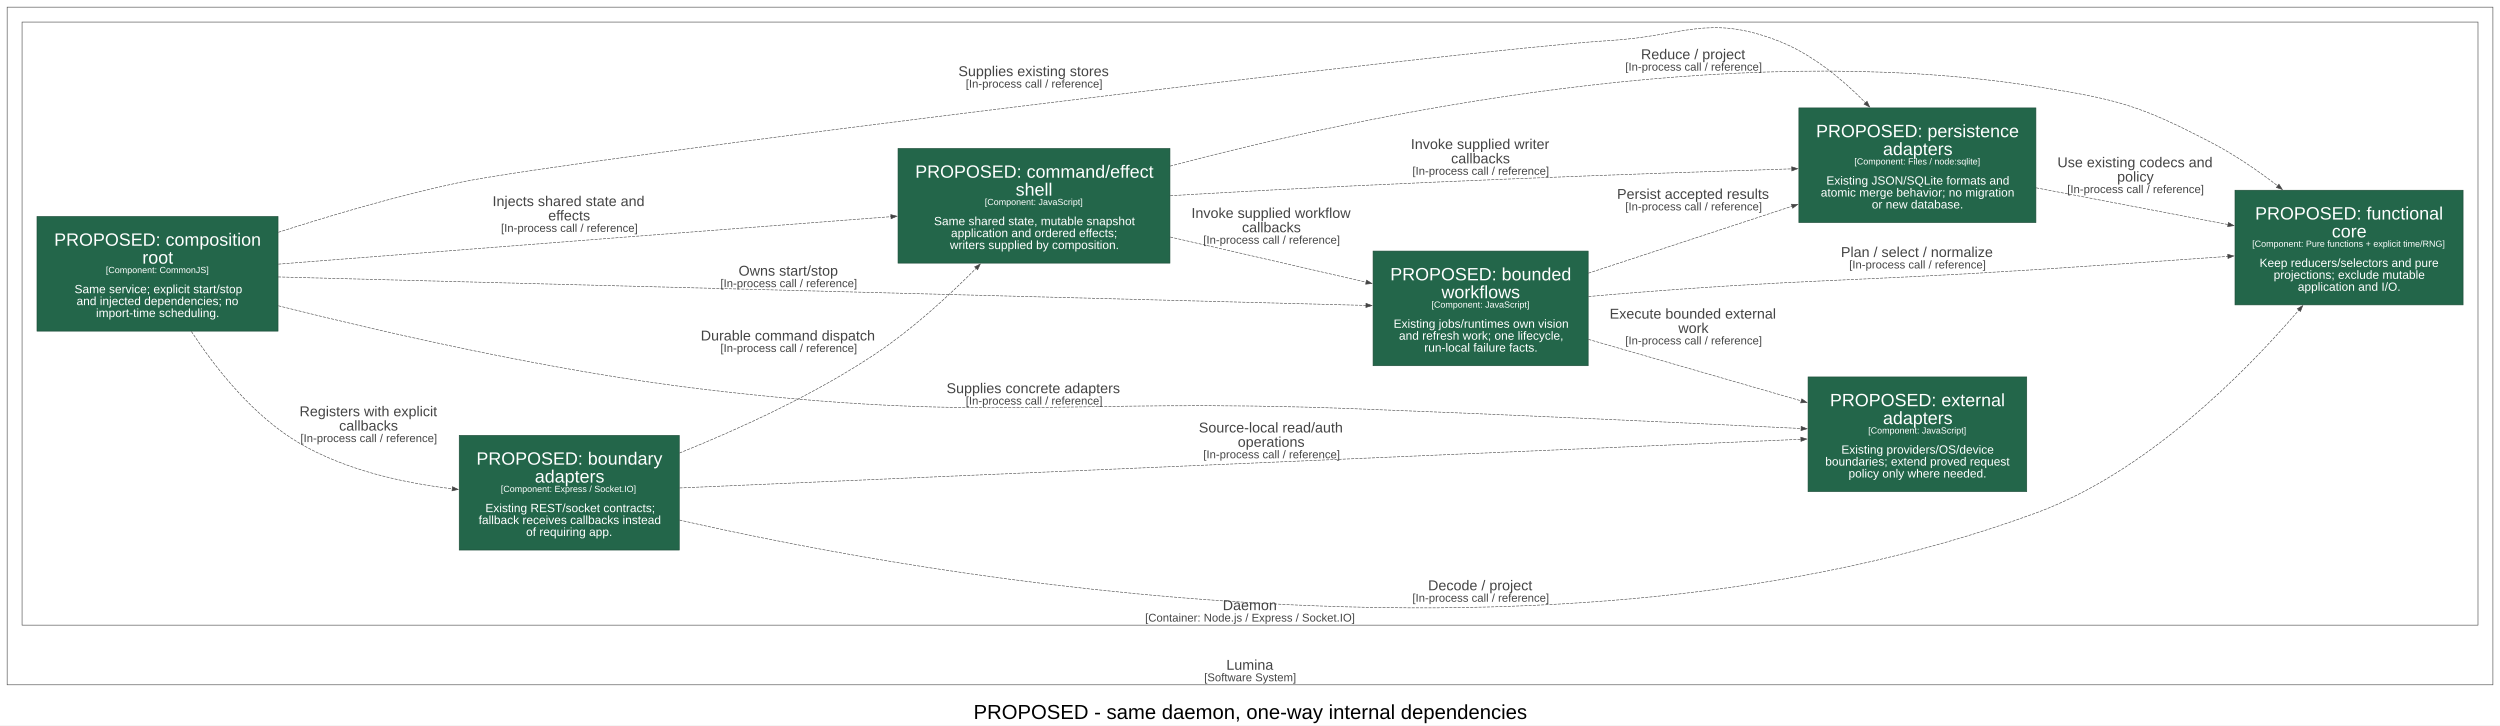
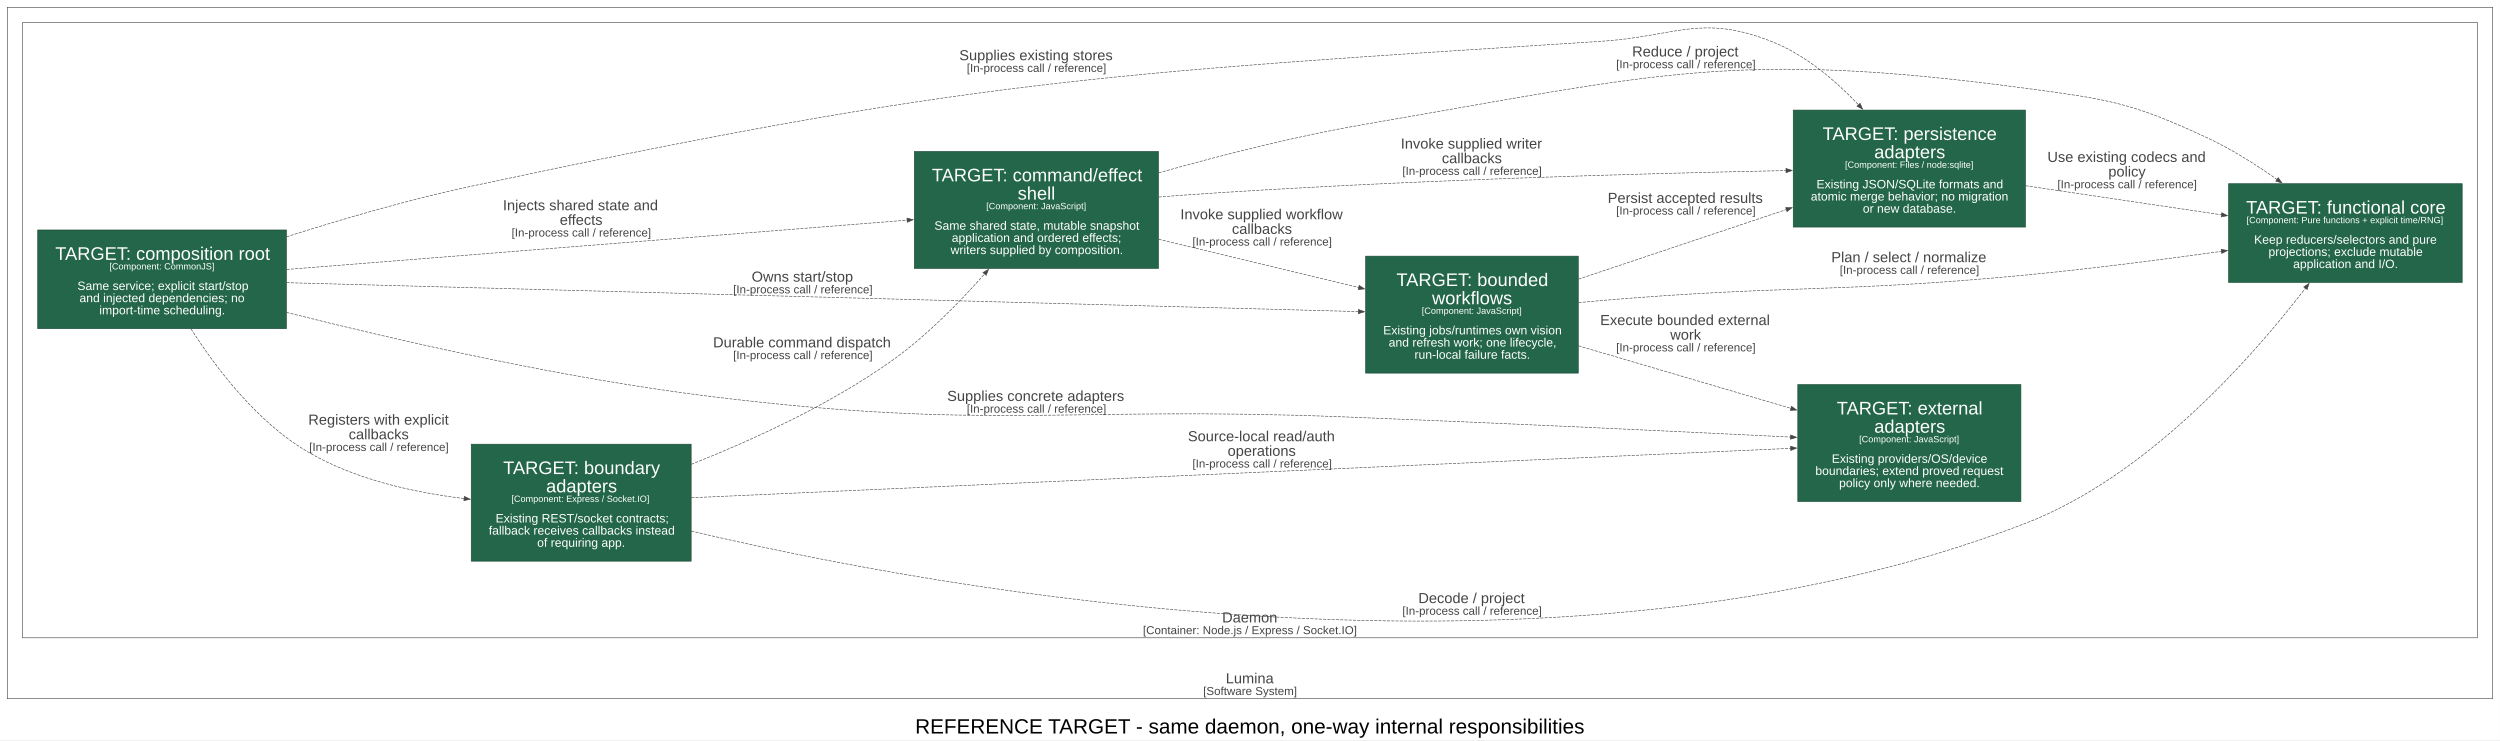
- <svg xmlns="http://www.w3.org/2000/svg" width="4191pt" height="1216pt" viewBox="0.00 0.00 4191.00 1216.00">
+ <svg xmlns="http://www.w3.org/2000/svg" width="4108pt" height="1216pt" viewBox="0.00 0.00 4108.00 1216.00">
  <g id="graph0" class="graph" transform="scale(1 1) rotate(0) translate(4 1212)">
-     <polygon fill="white" stroke="none" points="-4,4 -4,-1212 4187.1,-1212 4187.1,4 -4,4" />
-     <text xml:space="preserve" text-anchor="start" x="1628.05" y="-6.7" font-family="Arial" font-size="34.00">PROPOSED - same daemon, one-way internal dependencies</text>
+     <polygon fill="white" stroke="none" points="-4,4 -4,-1212 4103.85,-1212 4103.85,4 -4,4" />
+     <text xml:space="preserve" text-anchor="start" x="1499.8" y="-6.7" font-family="Arial" font-size="34.00">REFERENCE TARGET - same daemon, one-way internal responsibilities</text>
    <g id="clust1" class="cluster">
-       <polygon fill="none" stroke="#444444" points="8,-64 8,-1200 4175.1,-1200 4175.1,-64 8,-64" />
-       <text xml:space="preserve" text-anchor="start" x="2051.8" y="-89.2" font-family="Arial" font-size="24.00" fill="#444444">Lumina</text>
-       <text xml:space="preserve" text-anchor="start" x="2014.68" y="-69.95" font-family="Arial" font-size="19.00" fill="#444444">[Software System]</text>
+       <polygon fill="none" stroke="#444444" points="8,-64 8,-1200 4091.85,-1200 4091.85,-64 8,-64" />
+       <text xml:space="preserve" text-anchor="start" x="2010.18" y="-89.2" font-family="Arial" font-size="24.00" fill="#444444">Lumina</text>
+       <text xml:space="preserve" text-anchor="start" x="1973.05" y="-69.95" font-family="Arial" font-size="19.00" fill="#444444">[Software System]</text>
    </g>
    <g id="clust2" class="cluster">
-       <polygon fill="none" stroke="#444444" points="33,-164 33,-1175 4150.1,-1175 4150.1,-164 33,-164" />
-       <text xml:space="preserve" text-anchor="start" x="2045.8" y="-189.2" font-family="Arial" font-size="24.00" fill="#444444">Daemon</text>
-       <text xml:space="preserve" text-anchor="start" x="1915.68" y="-169.95" font-family="Arial" font-size="19.00" fill="#444444">[Container: Node.js / Express / Socket.IO]</text>
+       <polygon fill="none" stroke="#444444" points="33,-164 33,-1175 4066.85,-1175 4066.85,-164 33,-164" />
+       <text xml:space="preserve" text-anchor="start" x="2004.18" y="-189.2" font-family="Arial" font-size="24.00" fill="#444444">Daemon</text>
+       <text xml:space="preserve" text-anchor="start" x="1874.05" y="-169.95" font-family="Arial" font-size="19.00" fill="#444444">[Container: Node.js / Express / Socket.IO]</text>
    </g>
    <g id="20" class="node">
-       <polygon fill="#23664a" stroke="#184733" points="462.1,-849.1 58,-849.1 58,-656.9 462.1,-656.9 462.1,-849.1" />
-       <text xml:space="preserve" text-anchor="start" x="86.8" y="-800" font-family="Arial" font-size="30.00" fill="#ffffff">PROPOSED: composition</text>
-       <text xml:space="preserve" text-anchor="start" x="234.55" y="-770" font-family="Arial" font-size="30.00" fill="#ffffff">root</text>
-       <text xml:space="preserve" text-anchor="start" x="173.42" y="-754.25" font-family="Arial" font-size="15.00" fill="#ffffff">[Component: CommonJS]</text>
-       <text xml:space="preserve" text-anchor="start" x="120.92" y="-720.5" font-family="Arial" font-size="20.00" fill="#ffffff">Same service; explicit start/stop</text>
-       <text xml:space="preserve" text-anchor="start" x="124.3" y="-700.5" font-family="Arial" font-size="20.00" fill="#ffffff">and injected dependencies; no</text>
-       <text xml:space="preserve" text-anchor="start" x="156.92" y="-680.5" font-family="Arial" font-size="20.00" fill="#ffffff">import-time scheduling.</text>
+       <polygon fill="#23664a" stroke="#184733" points="466.6,-834.1 58,-834.1 58,-671.9 466.6,-671.9 466.6,-834.1" />
+       <text xml:space="preserve" text-anchor="start" x="86.8" y="-785" font-family="Arial" font-size="30.00" fill="#ffffff">TARGET: composition root</text>
+       <text xml:space="preserve" text-anchor="start" x="175.68" y="-769.25" font-family="Arial" font-size="15.00" fill="#ffffff">[Component: CommonJS]</text>
+       <text xml:space="preserve" text-anchor="start" x="123.18" y="-735.5" font-family="Arial" font-size="20.00" fill="#ffffff">Same service; explicit start/stop</text>
+       <text xml:space="preserve" text-anchor="start" x="126.55" y="-715.5" font-family="Arial" font-size="20.00" fill="#ffffff">and injected dependencies; no</text>
+       <text xml:space="preserve" text-anchor="start" x="159.18" y="-695.5" font-family="Arial" font-size="20.00" fill="#ffffff">import-time scheduling.</text>
    </g>
    <g id="21" class="node">
-       <polygon fill="#23664a" stroke="#184733" points="1134.7,-482.1 765.85,-482.1 765.85,-289.9 1134.7,-289.9 1134.7,-482.1" />
-       <text xml:space="preserve" text-anchor="start" x="794.65" y="-433" font-family="Arial" font-size="30.00" fill="#ffffff">PROPOSED: boundary</text>
-       <text xml:space="preserve" text-anchor="start" x="892.53" y="-403" font-family="Arial" font-size="30.00" fill="#ffffff">adapters</text>
-       <text xml:space="preserve" text-anchor="start" x="835.53" y="-387.25" font-family="Arial" font-size="15.00" fill="#ffffff">[Component: Express / Socket.IO]</text>
-       <text xml:space="preserve" text-anchor="start" x="809.65" y="-353.5" font-family="Arial" font-size="20.00" fill="#ffffff">Existing REST/socket contracts;</text>
-       <text xml:space="preserve" text-anchor="start" x="798.4" y="-333.5" font-family="Arial" font-size="20.00" fill="#ffffff">fallback receives callbacks instead</text>
-       <text xml:space="preserve" text-anchor="start" x="877.9" y="-313.5" font-family="Arial" font-size="20.00" fill="#ffffff">of requiring app.</text>
+       <polygon fill="#23664a" stroke="#184733" points="1131.7,-482.1 770.35,-482.1 770.35,-289.9 1131.7,-289.9 1131.7,-482.1" />
+       <text xml:space="preserve" text-anchor="start" x="822.78" y="-433" font-family="Arial" font-size="30.00" fill="#ffffff">TARGET: boundary</text>
+       <text xml:space="preserve" text-anchor="start" x="893.28" y="-403" font-family="Arial" font-size="30.00" fill="#ffffff">adapters</text>
+       <text xml:space="preserve" text-anchor="start" x="836.28" y="-387.25" font-family="Arial" font-size="15.00" fill="#ffffff">[Component: Express / Socket.IO]</text>
+       <text xml:space="preserve" text-anchor="start" x="810.4" y="-353.5" font-family="Arial" font-size="20.00" fill="#ffffff">Existing REST/socket contracts;</text>
+       <text xml:space="preserve" text-anchor="start" x="799.15" y="-333.5" font-family="Arial" font-size="20.00" fill="#ffffff">fallback receives callbacks instead</text>
+       <text xml:space="preserve" text-anchor="start" x="878.65" y="-313.5" font-family="Arial" font-size="20.00" fill="#ffffff">of requiring app.</text>
    </g>
    <g id="73" class="edge">
-       <path fill="none" stroke="#444444" stroke-dasharray="5,2" d="M316.71,-656.44C358.43,-593.02 421.43,-513.78 498.1,-469 574.95,-424.12 670.66,-402.6 754.14,-392.61" />
-       <polygon fill="#444444" stroke="#444444" points="754.53,-396.09 764.07,-391.47 753.73,-389.13 754.53,-396.09" />
-       <text xml:space="preserve" text-anchor="start" x="498.1" y="-514.2" font-family="Arial" font-size="24.00" fill="#444444">Registers with explicit</text>
-       <text xml:space="preserve" text-anchor="start" x="564.47" y="-490.2" font-family="Arial" font-size="24.00" fill="#444444">callbacks</text>
-       <text xml:space="preserve" text-anchor="start" x="499.6" y="-470.95" font-family="Arial" font-size="19.00" fill="#444444">[In-process call / reference]</text>
+       <path fill="none" stroke="#444444" stroke-dasharray="5,2" d="M309.83,-671.61C351.67,-606.19 419.29,-517.48 502.6,-469 579.55,-424.22 675.46,-402.78 758.72,-392.81" />
+       <polygon fill="#444444" stroke="#444444" points="759.08,-396.29 768.61,-391.68 758.28,-389.34 759.08,-396.29" />
+       <text xml:space="preserve" text-anchor="start" x="502.6" y="-514.2" font-family="Arial" font-size="24.00" fill="#444444">Registers with explicit</text>
+       <text xml:space="preserve" text-anchor="start" x="568.98" y="-490.2" font-family="Arial" font-size="24.00" fill="#444444">callbacks</text>
+       <text xml:space="preserve" text-anchor="start" x="504.1" y="-470.95" font-family="Arial" font-size="19.00" fill="#444444">[In-process call / reference]</text>
    </g>
    <g id="22" class="node">
-       <polygon fill="#23664a" stroke="#184733" points="1957.3,-963.1 1501.45,-963.1 1501.45,-770.9 1957.3,-770.9 1957.3,-963.1" />
-       <text xml:space="preserve" text-anchor="start" x="1530.25" y="-914" font-family="Arial" font-size="30.00" fill="#ffffff">PROPOSED: command/effect</text>
-       <text xml:space="preserve" text-anchor="start" x="1698.63" y="-884" font-family="Arial" font-size="30.00" fill="#ffffff">shell</text>
-       <text xml:space="preserve" text-anchor="start" x="1646.88" y="-868.25" font-family="Arial" font-size="15.00" fill="#ffffff">[Component: JavaScript]</text>
-       <text xml:space="preserve" text-anchor="start" x="1561.75" y="-834.5" font-family="Arial" font-size="20.00" fill="#ffffff">Same shared state, mutable snapshot</text>
-       <text xml:space="preserve" text-anchor="start" x="1590.25" y="-814.5" font-family="Arial" font-size="20.00" fill="#ffffff">application and ordered effects;</text>
-       <text xml:space="preserve" text-anchor="start" x="1588.38" y="-794.5" font-family="Arial" font-size="20.00" fill="#ffffff">writers supplied by composition.</text>
+       <polygon fill="#23664a" stroke="#184733" points="1899.55,-963.1 1498.45,-963.1 1498.45,-770.9 1899.55,-770.9 1899.55,-963.1" />
+       <text xml:space="preserve" text-anchor="start" x="1527.25" y="-914" font-family="Arial" font-size="30.00" fill="#ffffff">TARGET: command/effect</text>
+       <text xml:space="preserve" text-anchor="start" x="1668.25" y="-884" font-family="Arial" font-size="30.00" fill="#ffffff">shell</text>
+       <text xml:space="preserve" text-anchor="start" x="1616.5" y="-868.25" font-family="Arial" font-size="15.00" fill="#ffffff">[Component: JavaScript]</text>
+       <text xml:space="preserve" text-anchor="start" x="1531.38" y="-834.5" font-family="Arial" font-size="20.00" fill="#ffffff">Same shared state, mutable snapshot</text>
+       <text xml:space="preserve" text-anchor="start" x="1559.88" y="-814.5" font-family="Arial" font-size="20.00" fill="#ffffff">application and ordered effects;</text>
+       <text xml:space="preserve" text-anchor="start" x="1558" y="-794.5" font-family="Arial" font-size="20.00" fill="#ffffff">writers supplied by composition.</text>
    </g>
    <g id="74" class="edge">
-       <path fill="none" stroke="#444444" stroke-dasharray="5,2" d="M462.47,-769.18C474.52,-770.14 486.47,-771.09 498.1,-772 842.78,-799.12 1241.85,-829.8 1489.72,-848.78" />
-       <polygon fill="#444444" stroke="#444444" points="1489.3,-852.26 1499.54,-849.53 1489.83,-845.28 1489.3,-852.26" />
-       <text xml:space="preserve" text-anchor="start" x="821.65" y="-866.51" font-family="Arial" font-size="24.00" fill="#444444">Injects shared state and</text>
-       <text xml:space="preserve" text-anchor="start" x="915.03" y="-842.51" font-family="Arial" font-size="24.00" fill="#444444">effects</text>
-       <text xml:space="preserve" text-anchor="start" x="835.9" y="-823.26" font-family="Arial" font-size="19.00" fill="#444444">[In-process call / reference]</text>
+       <path fill="none" stroke="#444444" stroke-dasharray="5,2" d="M466.95,-769.18C737.35,-790.67 1212.56,-828.43 1486.73,-850.21" />
+       <polygon fill="#444444" stroke="#444444" points="1486.26,-853.69 1496.51,-850.99 1486.82,-846.71 1486.26,-853.69" />
+       <text xml:space="preserve" text-anchor="start" x="822.4" y="-866.53" font-family="Arial" font-size="24.00" fill="#444444">Injects shared state and</text>
+       <text xml:space="preserve" text-anchor="start" x="915.78" y="-842.53" font-family="Arial" font-size="24.00" fill="#444444">effects</text>
+       <text xml:space="preserve" text-anchor="start" x="836.65" y="-823.28" font-family="Arial" font-size="19.00" fill="#444444">[In-process call / reference]</text>
    </g>
    <g id="24" class="node">
-       <polygon fill="#23664a" stroke="#184733" points="2658.4,-791.1 2297.8,-791.1 2297.8,-598.9 2658.4,-598.9 2658.4,-791.1" />
-       <text xml:space="preserve" text-anchor="start" x="2326.6" y="-742" font-family="Arial" font-size="30.00" fill="#ffffff">PROPOSED: bounded</text>
-       <text xml:space="preserve" text-anchor="start" x="2412.48" y="-712" font-family="Arial" font-size="30.00" fill="#ffffff">workflows</text>
-       <text xml:space="preserve" text-anchor="start" x="2395.6" y="-696.25" font-family="Arial" font-size="15.00" fill="#ffffff">[Component: JavaScript]</text>
-       <text xml:space="preserve" text-anchor="start" x="2332.23" y="-662.5" font-family="Arial" font-size="20.00" fill="#ffffff">Existing jobs/runtimes own vision</text>
-       <text xml:space="preserve" text-anchor="start" x="2341.23" y="-642.5" font-family="Arial" font-size="20.00" fill="#ffffff">and refresh work; one lifecycle,</text>
-       <text xml:space="preserve" text-anchor="start" x="2383.6" y="-622.5" font-family="Arial" font-size="20.00" fill="#ffffff">run-local failure facts.</text>
+       <polygon fill="#23664a" stroke="#184733" points="2589.4,-791.1 2240.05,-791.1 2240.05,-598.9 2589.4,-598.9 2589.4,-791.1" />
+       <text xml:space="preserve" text-anchor="start" x="2290.6" y="-742" font-family="Arial" font-size="30.00" fill="#ffffff">TARGET: bounded</text>
+       <text xml:space="preserve" text-anchor="start" x="2349.1" y="-712" font-family="Arial" font-size="30.00" fill="#ffffff">workflows</text>
+       <text xml:space="preserve" text-anchor="start" x="2332.23" y="-696.25" font-family="Arial" font-size="15.00" fill="#ffffff">[Component: JavaScript]</text>
+       <text xml:space="preserve" text-anchor="start" x="2268.85" y="-662.5" font-family="Arial" font-size="20.00" fill="#ffffff">Existing jobs/runtimes own vision</text>
+       <text xml:space="preserve" text-anchor="start" x="2277.85" y="-642.5" font-family="Arial" font-size="20.00" fill="#ffffff">and refresh work; one lifecycle,</text>
+       <text xml:space="preserve" text-anchor="start" x="2320.23" y="-622.5" font-family="Arial" font-size="20.00" fill="#ffffff">run-local failure facts.</text>
    </g>
    <g id="75" class="edge">
-       <path fill="none" stroke="#444444" stroke-dasharray="5,2" d="M462.11,-747.74C886.85,-736.62 1870.48,-710.88 2286.17,-700" />
-       <polygon fill="#444444" stroke="#444444" points="2285.97,-703.5 2295.88,-699.74 2285.79,-696.51 2285.97,-703.5" />
-       <text xml:space="preserve" text-anchor="start" x="1234.08" y="-749.87" font-family="Arial" font-size="24.00" fill="#444444">Owns start/stop</text>
-       <text xml:space="preserve" text-anchor="start" x="1203.7" y="-730.62" font-family="Arial" font-size="19.00" fill="#444444">[In-process call / reference]</text>
+       <path fill="none" stroke="#444444" stroke-dasharray="5,2" d="M467.06,-747.5C883.7,-736.27 1827.51,-710.81 2228.22,-700" />
+       <polygon fill="#444444" stroke="#444444" points="2228.21,-703.5 2238.11,-699.74 2228.02,-696.51 2228.21,-703.5" />
+       <text xml:space="preserve" text-anchor="start" x="1231.08" y="-749.2" font-family="Arial" font-size="24.00" fill="#444444">Owns start/stop</text>
+       <text xml:space="preserve" text-anchor="start" x="1200.7" y="-729.95" font-family="Arial" font-size="19.00" fill="#444444">[In-process call / reference]</text>
    </g>
    <g id="25" class="node">
-       <polygon fill="#23664a" stroke="#184733" points="3393.63,-580.1 3027.03,-580.1 3027.03,-387.9 3393.63,-387.9 3393.63,-580.1" />
-       <text xml:space="preserve" text-anchor="start" x="3063.7" y="-531" font-family="Arial" font-size="30.00" fill="#ffffff">PROPOSED: external</text>
-       <text xml:space="preserve" text-anchor="start" x="3152.58" y="-501" font-family="Arial" font-size="30.00" fill="#ffffff">adapters</text>
-       <text xml:space="preserve" text-anchor="start" x="3127.83" y="-485.25" font-family="Arial" font-size="15.00" fill="#ffffff">[Component: JavaScript]</text>
-       <text xml:space="preserve" text-anchor="start" x="3082.83" y="-451.5" font-family="Arial" font-size="20.00" fill="#ffffff">Existing providers/OS/device</text>
-       <text xml:space="preserve" text-anchor="start" x="3055.83" y="-431.5" font-family="Arial" font-size="20.00" fill="#ffffff">boundaries; extend proved request</text>
-       <text xml:space="preserve" text-anchor="start" x="3094.83" y="-411.5" font-family="Arial" font-size="20.00" fill="#ffffff">policy only where needed.</text>
+       <polygon fill="#23664a" stroke="#184733" points="3316.75,-580.1 2950.15,-580.1 2950.15,-387.9 3316.75,-387.9 3316.75,-580.1" />
+       <text xml:space="preserve" text-anchor="start" x="3014.2" y="-531" font-family="Arial" font-size="30.00" fill="#ffffff">TARGET: external</text>
+       <text xml:space="preserve" text-anchor="start" x="3075.7" y="-501" font-family="Arial" font-size="30.00" fill="#ffffff">adapters</text>
+       <text xml:space="preserve" text-anchor="start" x="3050.95" y="-485.25" font-family="Arial" font-size="15.00" fill="#ffffff">[Component: JavaScript]</text>
+       <text xml:space="preserve" text-anchor="start" x="3005.95" y="-451.5" font-family="Arial" font-size="20.00" fill="#ffffff">Existing providers/OS/device</text>
+       <text xml:space="preserve" text-anchor="start" x="2978.95" y="-431.5" font-family="Arial" font-size="20.00" fill="#ffffff">boundaries; extend proved request</text>
+       <text xml:space="preserve" text-anchor="start" x="3017.95" y="-411.5" font-family="Arial" font-size="20.00" fill="#ffffff">policy only where needed.</text>
    </g>
    <g id="76" class="edge">
-       <path fill="none" stroke="#444444" stroke-dasharray="5,2" d="M462.53,-699.41C645.72,-653.28 924.26,-589.63 1170.7,-560 1652.39,-502.09 1776.99,-545.33 2261.8,-527 2522.77,-517.13 2824.03,-502.99 3015.52,-493.65" />
-       <polygon fill="#444444" stroke="#444444" points="3015.5,-497.16 3025.32,-493.18 3015.16,-490.17 3015.5,-497.16" />
-       <text xml:space="preserve" text-anchor="start" x="1582.75" y="-552.93" font-family="Arial" font-size="24.00" fill="#444444">Supplies concrete adapters</text>
-       <text xml:space="preserve" text-anchor="start" x="1615" y="-533.68" font-family="Arial" font-size="19.00" fill="#444444">[In-process call / reference]</text>
+       <path fill="none" stroke="#444444" stroke-dasharray="5,2" d="M466.73,-698.7C648.89,-652.7 924.06,-589.64 1167.7,-560 1625.16,-504.36 1743.57,-544.99 2204.05,-527 2457.84,-517.08 2750.54,-503.1 2938.34,-493.81" />
+       <polygon fill="#444444" stroke="#444444" points="2938.39,-497.31 2948.21,-493.32 2938.05,-490.32 2938.39,-497.31" />
+       <text xml:space="preserve" text-anchor="start" x="1552.38" y="-553.15" font-family="Arial" font-size="24.00" fill="#444444">Supplies concrete adapters</text>
+       <text xml:space="preserve" text-anchor="start" x="1584.63" y="-533.9" font-family="Arial" font-size="19.00" fill="#444444">[In-process call / reference]</text>
    </g>
    <g id="26" class="node">
-       <polygon fill="#23664a" stroke="#184733" points="3409,-1031.1 3011.65,-1031.1 3011.65,-838.9 3409,-838.9 3409,-1031.1" />
-       <text xml:space="preserve" text-anchor="start" x="3040.45" y="-982" font-family="Arial" font-size="30.00" fill="#ffffff">PROPOSED: persistence</text>
-       <text xml:space="preserve" text-anchor="start" x="3152.58" y="-952" font-family="Arial" font-size="30.00" fill="#ffffff">adapters</text>
-       <text xml:space="preserve" text-anchor="start" x="3104.58" y="-936.25" font-family="Arial" font-size="15.00" fill="#ffffff">[Component: Files / node:sqlite]</text>
-       <text xml:space="preserve" text-anchor="start" x="3057.7" y="-902.5" font-family="Arial" font-size="20.00" fill="#ffffff">Existing JSON/SQLite formats and</text>
-       <text xml:space="preserve" text-anchor="start" x="3048.33" y="-882.5" font-family="Arial" font-size="20.00" fill="#ffffff">atomic merge behavior; no migration</text>
-       <text xml:space="preserve" text-anchor="start" x="3133.83" y="-862.5" font-family="Arial" font-size="20.00" fill="#ffffff">or new database.</text>
+       <polygon fill="#23664a" stroke="#184733" points="3324.25,-1031.1 2942.65,-1031.1 2942.65,-838.9 3324.25,-838.9 3324.25,-1031.1" />
+       <text xml:space="preserve" text-anchor="start" x="2990.95" y="-982" font-family="Arial" font-size="30.00" fill="#ffffff">TARGET: persistence</text>
+       <text xml:space="preserve" text-anchor="start" x="3075.7" y="-952" font-family="Arial" font-size="30.00" fill="#ffffff">adapters</text>
+       <text xml:space="preserve" text-anchor="start" x="3027.7" y="-936.25" font-family="Arial" font-size="15.00" fill="#ffffff">[Component: Files / node:sqlite]</text>
+       <text xml:space="preserve" text-anchor="start" x="2980.83" y="-902.5" font-family="Arial" font-size="20.00" fill="#ffffff">Existing JSON/SQLite formats and</text>
+       <text xml:space="preserve" text-anchor="start" x="2971.45" y="-882.5" font-family="Arial" font-size="20.00" fill="#ffffff">atomic merge behavior; no migration</text>
+       <text xml:space="preserve" text-anchor="start" x="3056.95" y="-862.5" font-family="Arial" font-size="20.00" fill="#ffffff">or new database.</text>
    </g>
    <g id="77" class="edge">
-       <path fill="none" stroke="#444444" stroke-dasharray="5,2" d="M462.57,-822.59C554.18,-852.02 664.53,-884.4 765.85,-906 945.03,-944.2 2454.07,-1129.45 2694.4,-1144 2819.17,-1151.56 2858.88,-1188.6 2975.65,-1144 3032.02,-1122.47 3083.39,-1080.39 3123.51,-1039.6" />
-       <polygon fill="#444444" stroke="#444444" points="3125.9,-1042.18 3130.34,-1032.56 3120.87,-1037.31 3125.9,-1042.18" />
-       <text xml:space="preserve" text-anchor="start" x="1602.63" y="-1084.36" font-family="Arial" font-size="24.00" fill="#444444">Supplies existing stores</text>
-       <text xml:space="preserve" text-anchor="start" x="1615" y="-1065.11" font-family="Arial" font-size="19.00" fill="#444444">[In-process call / reference]</text>
+       <path fill="none" stroke="#444444" stroke-dasharray="5,2" d="M466.98,-822.87C558.77,-852.17 669.07,-884.38 770.35,-906 1583.26,-1079.54 1795.87,-1091 2625.4,-1144 2750.15,-1151.97 2790.26,-1189.6 2906.65,-1144 2961.67,-1122.44 3011.31,-1080.49 3049.94,-1039.79" />
+       <polygon fill="#444444" stroke="#444444" points="3052.46,-1042.21 3056.73,-1032.51 3047.35,-1037.43 3052.46,-1042.21" />
+       <text xml:space="preserve" text-anchor="start" x="1572.25" y="-1113.03" font-family="Arial" font-size="24.00" fill="#444444">Supplies existing stores</text>
+       <text xml:space="preserve" text-anchor="start" x="1584.63" y="-1093.78" font-family="Arial" font-size="19.00" fill="#444444">[In-process call / reference]</text>
    </g>
    <g id="78" class="edge">
-       <path fill="none" stroke="#444444" stroke-dasharray="5,2" d="M1134.98,-452.5C1236.65,-493.42 1362.81,-551.18 1465.45,-620 1525.69,-660.39 1585.23,-714.78 1632.38,-762.24" />
-       <polygon fill="#444444" stroke="#444444" points="1629.85,-764.67 1639.37,-769.32 1634.84,-759.75 1629.85,-764.67" />
-       <text xml:space="preserve" text-anchor="start" x="1170.7" y="-641.2" font-family="Arial" font-size="24.00" fill="#444444">Durable command dispatch</text>
-       <text xml:space="preserve" text-anchor="start" x="1203.7" y="-621.95" font-family="Arial" font-size="19.00" fill="#444444">[In-process call / reference]</text>
+       <path fill="none" stroke="#444444" stroke-dasharray="5,2" d="M1131.94,-449.02C1234,-489.39 1361.16,-547.76 1462.45,-620 1518.43,-659.92 1572.05,-714.4 1613.96,-762.03" />
+       <polygon fill="#444444" stroke="#444444" points="1611.17,-764.16 1620.38,-769.39 1616.44,-759.56 1611.17,-764.16" />
+       <text xml:space="preserve" text-anchor="start" x="1167.7" y="-641.2" font-family="Arial" font-size="24.00" fill="#444444">Durable command dispatch</text>
+       <text xml:space="preserve" text-anchor="start" x="1200.7" y="-621.95" font-family="Arial" font-size="19.00" fill="#444444">[In-process call / reference]</text>
    </g>
    <g id="23" class="node">
-       <polygon fill="#23664a" stroke="#184733" points="4125.1,-893.1 3742.75,-893.1 3742.75,-700.9 4125.1,-700.9 4125.1,-893.1" />
-       <text xml:space="preserve" text-anchor="start" x="3776.43" y="-844" font-family="Arial" font-size="30.00" fill="#ffffff">PROPOSED: functional</text>
-       <text xml:space="preserve" text-anchor="start" x="3905.05" y="-814" font-family="Arial" font-size="30.00" fill="#ffffff">core</text>
-       <text xml:space="preserve" text-anchor="start" x="3771.55" y="-798.25" font-family="Arial" font-size="15.00" fill="#ffffff">[Component: Pure functions + explicit time/RNG]</text>
-       <text xml:space="preserve" text-anchor="start" x="3783.93" y="-764.5" font-family="Arial" font-size="20.00" fill="#ffffff">Keep reducers/selectors and pure</text>
-       <text xml:space="preserve" text-anchor="start" x="3807.55" y="-744.5" font-family="Arial" font-size="20.00" fill="#ffffff">projections; exclude mutable</text>
-       <text xml:space="preserve" text-anchor="start" x="3848.05" y="-724.5" font-family="Arial" font-size="20.00" fill="#ffffff">application and I/O.</text>
+       <polygon fill="#23664a" stroke="#184733" points="4041.85,-910.1 3658,-910.1 3658,-747.9 4041.85,-747.9 4041.85,-910.1" />
+       <text xml:space="preserve" text-anchor="start" x="3686.8" y="-861" font-family="Arial" font-size="30.00" fill="#ffffff">TARGET: functional core</text>
+       <text xml:space="preserve" text-anchor="start" x="3687.55" y="-845.25" font-family="Arial" font-size="15.00" fill="#ffffff">[Component: Pure functions + explicit time/RNG]</text>
+       <text xml:space="preserve" text-anchor="start" x="3699.93" y="-811.5" font-family="Arial" font-size="20.00" fill="#ffffff">Keep reducers/selectors and pure</text>
+       <text xml:space="preserve" text-anchor="start" x="3723.55" y="-791.5" font-family="Arial" font-size="20.00" fill="#ffffff">projections; exclude mutable</text>
+       <text xml:space="preserve" text-anchor="start" x="3764.05" y="-771.5" font-family="Arial" font-size="20.00" fill="#ffffff">application and I/O.</text>
    </g>
    <g id="79" class="edge">
-       <path fill="none" stroke="#444444" stroke-dasharray="5,2" d="M1134.88,-340.21C1553.85,-244.81 2606.14,-57.06 3409,-352 3592.78,-419.51 3756.18,-583.25 3849.84,-692.16" />
-       <polygon fill="#444444" stroke="#444444" points="3847.16,-694.4 3856.31,-699.73 3852.48,-689.85 3847.16,-694.4" />
-       <text xml:space="preserve" text-anchor="start" x="2389.98" y="-222.46" font-family="Arial" font-size="24.00" fill="#444444">Decode / project</text>
-       <text xml:space="preserve" text-anchor="start" x="2363.73" y="-203.21" font-family="Arial" font-size="19.00" fill="#444444">[In-process call / reference]</text>
+       <path fill="none" stroke="#444444" stroke-dasharray="5,2" d="M1131.84,-339.37C1538.94,-243.02 2555.42,-54.76 3324.25,-352 3524.85,-429.55 3696,-623.4 3784.48,-738.69" />
+       <polygon fill="#444444" stroke="#444444" points="3781.46,-740.51 3790.31,-746.34 3787.03,-736.26 3781.46,-740.51" />
+       <text xml:space="preserve" text-anchor="start" x="2326.6" y="-221.01" font-family="Arial" font-size="24.00" fill="#444444">Decode / project</text>
+       <text xml:space="preserve" text-anchor="start" x="2300.35" y="-201.76" font-family="Arial" font-size="19.00" fill="#444444">[In-process call / reference]</text>
    </g>
    <g id="80" class="edge">
-       <path fill="none" stroke="#444444" stroke-dasharray="5,2" d="M1135.1,-393.98C1555.7,-412.23 2584.9,-456.9 3015.22,-475.58" />
-       <polygon fill="#444444" stroke="#444444" points="3014.87,-479.06 3025.01,-476 3015.17,-472.07 3014.87,-479.06" />
-       <text xml:space="preserve" text-anchor="start" x="2005.68" y="-486.97" font-family="Arial" font-size="24.00" fill="#444444">Source-local read/auth</text>
-       <text xml:space="preserve" text-anchor="start" x="2070.93" y="-462.97" font-family="Arial" font-size="24.00" fill="#444444">operations</text>
-       <text xml:space="preserve" text-anchor="start" x="2013.18" y="-443.72" font-family="Arial" font-size="19.00" fill="#444444">[In-process call / reference]</text>
+       <path fill="none" stroke="#444444" stroke-dasharray="5,2" d="M1131.85,-394.08C1537.36,-412.31 2520.19,-456.48 2938.63,-475.29" />
+       <polygon fill="#444444" stroke="#444444" points="2938.27,-478.78 2948.42,-475.73 2938.59,-471.78 2938.27,-478.78" />
+       <text xml:space="preserve" text-anchor="start" x="1947.93" y="-486.97" font-family="Arial" font-size="24.00" fill="#444444">Source-local read/auth</text>
+       <text xml:space="preserve" text-anchor="start" x="2013.18" y="-462.97" font-family="Arial" font-size="24.00" fill="#444444">operations</text>
+       <text xml:space="preserve" text-anchor="start" x="1955.43" y="-443.72" font-family="Arial" font-size="19.00" fill="#444444">[In-process call / reference]</text>
    </g>
    <g id="81" class="edge">
-       <path fill="none" stroke="#444444" stroke-dasharray="5,2" d="M1957.49,-933.53C2280.83,-1019.3 2892.02,-1148.28 3409,-1067 3546.35,-1045.4 3583.67,-1035.68 3706.75,-971 3743.89,-951.48 3781.21,-925.84 3814.52,-900.26" />
-       <polygon fill="#444444" stroke="#444444" points="3816.4,-903.23 3822.15,-894.33 3812.11,-897.7 3816.4,-903.23" />
-       <text xml:space="preserve" text-anchor="start" x="2746.9" y="-1112.78" font-family="Arial" font-size="24.00" fill="#444444">Reduce / project</text>
-       <text xml:space="preserve" text-anchor="start" x="2720.65" y="-1093.53" font-family="Arial" font-size="19.00" fill="#444444">[In-process call / reference]</text>
+       <path fill="none" stroke="#444444" stroke-dasharray="5,2" d="M1899.85,-927.93C2000.92,-956.5 2126.03,-988.48 2240.05,-1008 2715.71,-1089.44 2845.92,-1130.9 3324.25,-1067 3460.19,-1048.84 3497.65,-1043.85 3622,-986 3661.77,-967.5 3702.13,-942.14 3737.56,-917.21" />
+       <polygon fill="#444444" stroke="#444444" points="3739.58,-920.07 3745.7,-911.42 3735.52,-914.36 3739.58,-920.07" />
+       <text xml:space="preserve" text-anchor="start" x="2677.9" y="-1119.18" font-family="Arial" font-size="24.00" fill="#444444">Reduce / project</text>
+       <text xml:space="preserve" text-anchor="start" x="2651.65" y="-1099.93" font-family="Arial" font-size="19.00" fill="#444444">[In-process call / reference]</text>
    </g>
    <g id="82" class="edge">
-       <path fill="none" stroke="#444444" stroke-dasharray="5,2" d="M1957.71,-814.64C2062.75,-790.44 2186.09,-762.03 2286.22,-738.97" />
-       <polygon fill="#444444" stroke="#444444" points="2286.94,-742.39 2295.9,-736.74 2285.37,-735.57 2286.94,-742.39" />
-       <text xml:space="preserve" text-anchor="start" x="1993.3" y="-846.66" font-family="Arial" font-size="24.00" fill="#444444">Invoke supplied workflow</text>
-       <text xml:space="preserve" text-anchor="start" x="2078.05" y="-822.66" font-family="Arial" font-size="24.00" fill="#444444">callbacks</text>
-       <text xml:space="preserve" text-anchor="start" x="2013.18" y="-803.41" font-family="Arial" font-size="19.00" fill="#444444">[In-process call / reference]</text>
+       <path fill="none" stroke="#444444" stroke-dasharray="5,2" d="M1899.76,-818.86C2002.92,-794 2127.95,-763.87 2228.87,-739.55" />
+       <polygon fill="#444444" stroke="#444444" points="2229.43,-743.01 2238.33,-737.27 2227.79,-736.21 2229.43,-743.01" />
+       <text xml:space="preserve" text-anchor="start" x="1935.55" y="-851.66" font-family="Arial" font-size="24.00" fill="#444444">Invoke supplied workflow</text>
+       <text xml:space="preserve" text-anchor="start" x="2020.3" y="-827.66" font-family="Arial" font-size="24.00" fill="#444444">callbacks</text>
+       <text xml:space="preserve" text-anchor="start" x="1955.43" y="-808.41" font-family="Arial" font-size="19.00" fill="#444444">[In-process call / reference]</text>
    </g>
    <g id="83" class="edge">
-       <path fill="none" stroke="#444444" stroke-dasharray="5,2" d="M1957.66,-883.8C1969.71,-884.57 1981.65,-885.31 1993.3,-886 2346.26,-906.8 2757.39,-921.35 2999.81,-928.93" />
-       <polygon fill="#444444" stroke="#444444" points="2999.61,-932.42 3009.71,-929.23 2999.83,-925.42 2999.61,-932.42" />
-       <text xml:space="preserve" text-anchor="start" x="2361.1" y="-962.2" font-family="Arial" font-size="24.00" fill="#444444">Invoke supplied writer</text>
-       <text xml:space="preserve" text-anchor="start" x="2428.6" y="-938.2" font-family="Arial" font-size="24.00" fill="#444444">callbacks</text>
-       <text xml:space="preserve" text-anchor="start" x="2363.73" y="-918.95" font-family="Arial" font-size="19.00" fill="#444444">[In-process call / reference]</text>
+       <path fill="none" stroke="#444444" stroke-dasharray="5,2" d="M1899.75,-888.22C1911.86,-889.24 1923.86,-890.18 1935.55,-891 2285.08,-915.62 2693.07,-926.89 2931.1,-931.72" />
+       <polygon fill="#444444" stroke="#444444" points="2930.72,-935.22 2940.79,-931.92 2930.86,-928.22 2930.72,-935.22" />
+       <text xml:space="preserve" text-anchor="start" x="2297.73" y="-967.85" font-family="Arial" font-size="24.00" fill="#444444">Invoke supplied writer</text>
+       <text xml:space="preserve" text-anchor="start" x="2365.23" y="-943.85" font-family="Arial" font-size="24.00" fill="#444444">callbacks</text>
+       <text xml:space="preserve" text-anchor="start" x="2300.35" y="-924.6" font-family="Arial" font-size="19.00" fill="#444444">[In-process call / reference]</text>
    </g>
    <g id="84" class="edge">
-       <path fill="none" stroke="#444444" stroke-dasharray="5,2" d="M2658.78,-714.84C2670.83,-715.97 2682.79,-717.04 2694.4,-718 3011.46,-744.24 3091.52,-739.46 3409,-760 3515.24,-766.87 3633.55,-775.17 3730.82,-782.17" />
-       <polygon fill="#444444" stroke="#444444" points="3730.54,-785.66 3740.76,-782.88 3731.04,-778.68 3730.54,-785.66" />
-       <text xml:space="preserve" text-anchor="start" x="3082.08" y="-781.2" font-family="Arial" font-size="24.00" fill="#444444">Plan / select / normalize</text>
-       <text xml:space="preserve" text-anchor="start" x="3095.95" y="-761.95" font-family="Arial" font-size="19.00" fill="#444444">[In-process call / reference]</text>
+       <path fill="none" stroke="#444444" stroke-dasharray="5,2" d="M2589.86,-714.76C2601.88,-715.92 2613.81,-717.02 2625.4,-718 2935.45,-744.31 3014.5,-730.36 3324.25,-760 3430.92,-770.21 3549.29,-785.43 3646.57,-798.99" />
+       <polygon fill="#444444" stroke="#444444" points="3645.83,-802.42 3656.22,-800.34 3646.8,-795.49 3645.83,-802.42" />
+       <text xml:space="preserve" text-anchor="start" x="3005.2" y="-781.2" font-family="Arial" font-size="24.00" fill="#444444">Plan / select / normalize</text>
+       <text xml:space="preserve" text-anchor="start" x="3019.08" y="-761.95" font-family="Arial" font-size="19.00" fill="#444444">[In-process call / reference]</text>
    </g>
    <g id="85" class="edge">
-       <path fill="none" stroke="#444444" stroke-dasharray="5,2" d="M2658.67,-643.11C2766.97,-611.82 2904.93,-571.95 3015.67,-539.96" />
-       <polygon fill="#444444" stroke="#444444" points="3016.55,-543.35 3025.19,-537.21 3014.61,-536.62 3016.55,-543.35" />
-       <text xml:space="preserve" text-anchor="start" x="2694.4" y="-677.85" font-family="Arial" font-size="24.00" fill="#444444">Execute bounded external</text>
-       <text xml:space="preserve" text-anchor="start" x="2809.53" y="-653.85" font-family="Arial" font-size="24.00" fill="#444444">work</text>
-       <text xml:space="preserve" text-anchor="start" x="2720.65" y="-634.6" font-family="Arial" font-size="19.00" fill="#444444">[In-process call / reference]</text>
+       <path fill="none" stroke="#444444" stroke-dasharray="5,2" d="M2589.68,-643.79C2695.24,-612.71 2830.13,-573 2939.04,-540.94" />
+       <polygon fill="#444444" stroke="#444444" points="2939.77,-544.37 2948.37,-538.19 2937.79,-537.66 2939.77,-544.37" />
+       <text xml:space="preserve" text-anchor="start" x="2625.4" y="-677.85" font-family="Arial" font-size="24.00" fill="#444444">Execute bounded external</text>
+       <text xml:space="preserve" text-anchor="start" x="2740.53" y="-653.85" font-family="Arial" font-size="24.00" fill="#444444">work</text>
+       <text xml:space="preserve" text-anchor="start" x="2651.65" y="-634.6" font-family="Arial" font-size="19.00" fill="#444444">[In-process call / reference]</text>
    </g>
    <g id="86" class="edge">
-       <path fill="none" stroke="#444444" stroke-dasharray="5,2" d="M2658.67,-754.02C2762.06,-788 2892.5,-830.87 3000.47,-866.36" />
-       <polygon fill="#444444" stroke="#444444" points="2999.15,-869.61 3009.74,-869.4 3001.33,-862.96 2999.15,-869.61" />
-       <text xml:space="preserve" text-anchor="start" x="2706.78" y="-878.57" font-family="Arial" font-size="24.00" fill="#444444">Persist accepted results</text>
-       <text xml:space="preserve" text-anchor="start" x="2720.65" y="-859.32" font-family="Arial" font-size="19.00" fill="#444444">[In-process call / reference]</text>
+       <path fill="none" stroke="#444444" stroke-dasharray="5,2" d="M2589.68,-753.25C2692.83,-787.79 2824,-831.71 2931.55,-867.73" />
+       <polygon fill="#444444" stroke="#444444" points="2930.18,-870.96 2940.78,-870.82 2932.41,-864.32 2930.18,-870.96" />
+       <text xml:space="preserve" text-anchor="start" x="2637.78" y="-878.57" font-family="Arial" font-size="24.00" fill="#444444">Persist accepted results</text>
+       <text xml:space="preserve" text-anchor="start" x="2651.65" y="-859.32" font-family="Arial" font-size="19.00" fill="#444444">[In-process call / reference]</text>
    </g>
    <g id="87" class="edge">
-       <path fill="none" stroke="#444444" stroke-dasharray="5,2" d="M3409.46,-897.11C3509.5,-877.98 3630.63,-854.81 3731.17,-835.58" />
-       <polygon fill="#444444" stroke="#444444" points="3731.74,-839.04 3740.9,-833.72 3730.42,-832.16 3731.74,-839.04" />
-       <text xml:space="preserve" text-anchor="start" x="3445" y="-931.62" font-family="Arial" font-size="24.00" fill="#444444">Use existing codecs and</text>
-       <text xml:space="preserve" text-anchor="start" x="3545.13" y="-907.62" font-family="Arial" font-size="24.00" fill="#444444">policy</text>
-       <text xml:space="preserve" text-anchor="start" x="3461.5" y="-888.37" font-family="Arial" font-size="19.00" fill="#444444">[In-process call / reference]</text>
+       <path fill="none" stroke="#444444" stroke-dasharray="5,2" d="M3324.51,-906.8C3423.83,-892.07 3545.4,-874.03 3646.48,-859.04" />
+       <polygon fill="#444444" stroke="#444444" points="3646.88,-862.51 3656.26,-857.58 3645.85,-855.59 3646.88,-862.51" />
+       <text xml:space="preserve" text-anchor="start" x="3360.25" y="-945.91" font-family="Arial" font-size="24.00" fill="#444444">Use existing codecs and</text>
+       <text xml:space="preserve" text-anchor="start" x="3460.38" y="-921.91" font-family="Arial" font-size="24.00" fill="#444444">policy</text>
+       <text xml:space="preserve" text-anchor="start" x="3376.75" y="-902.66" font-family="Arial" font-size="19.00" fill="#444444">[In-process call / reference]</text>
    </g>
  </g>
</svg>
